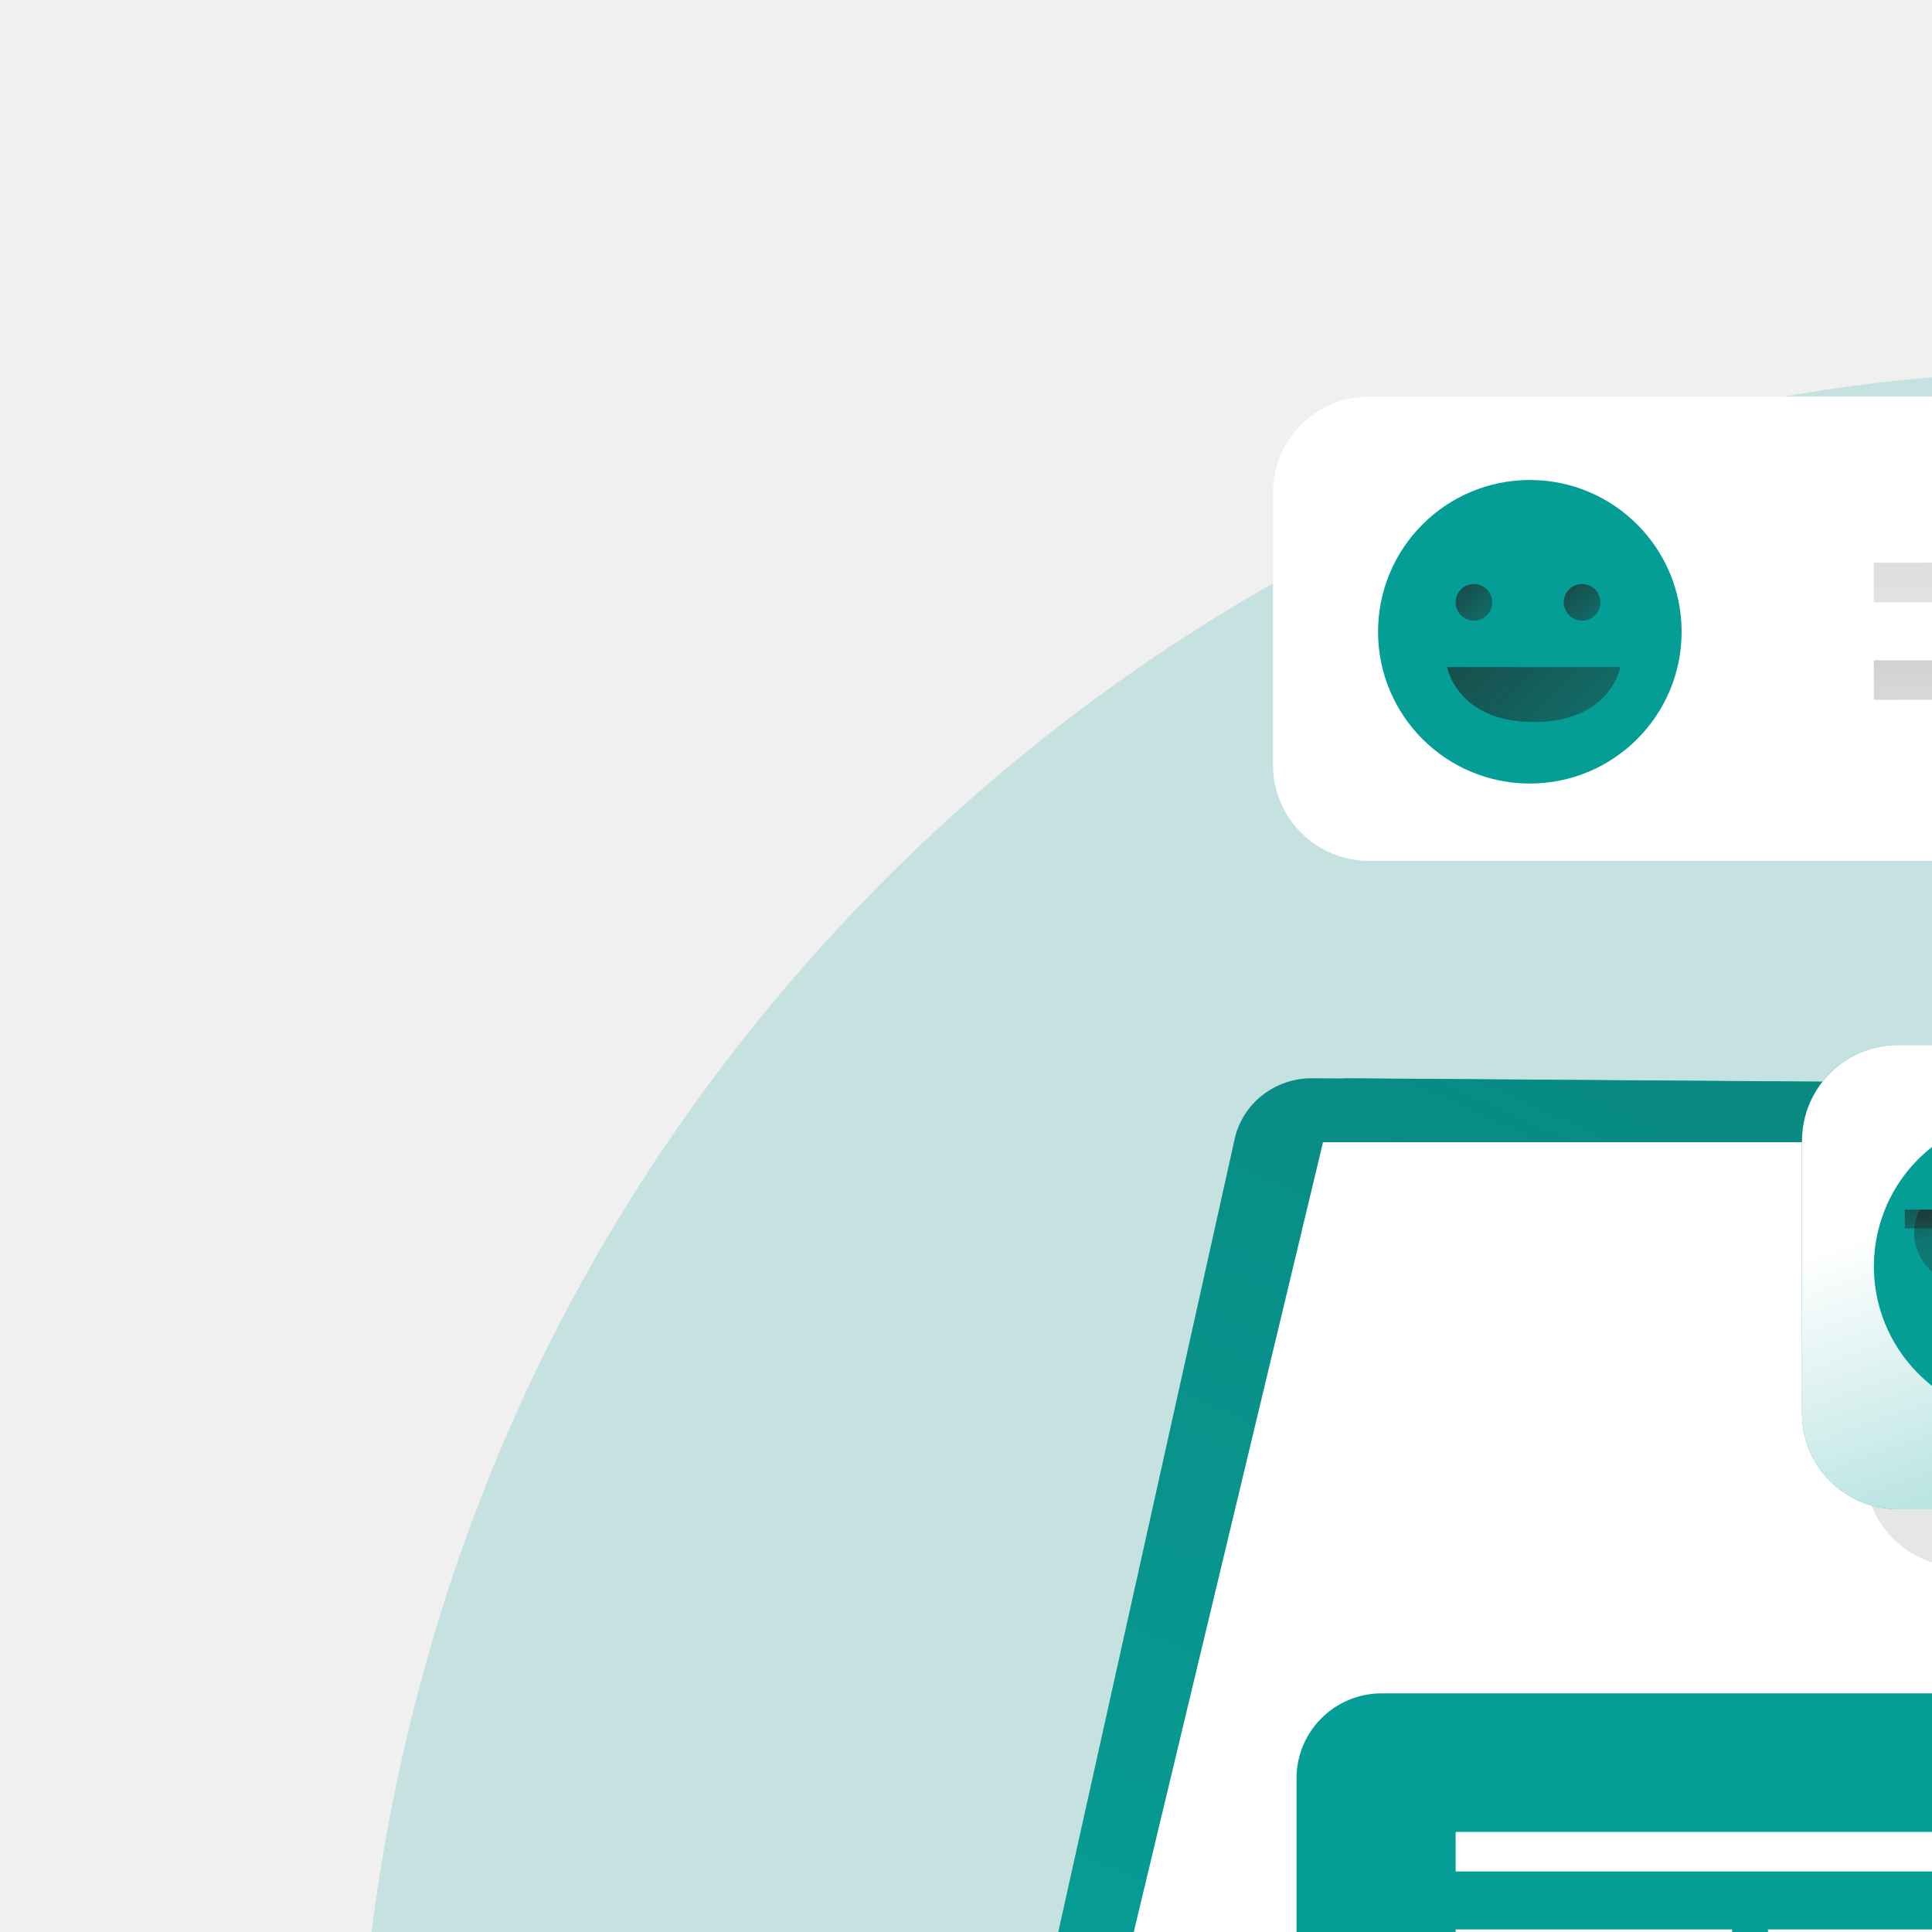
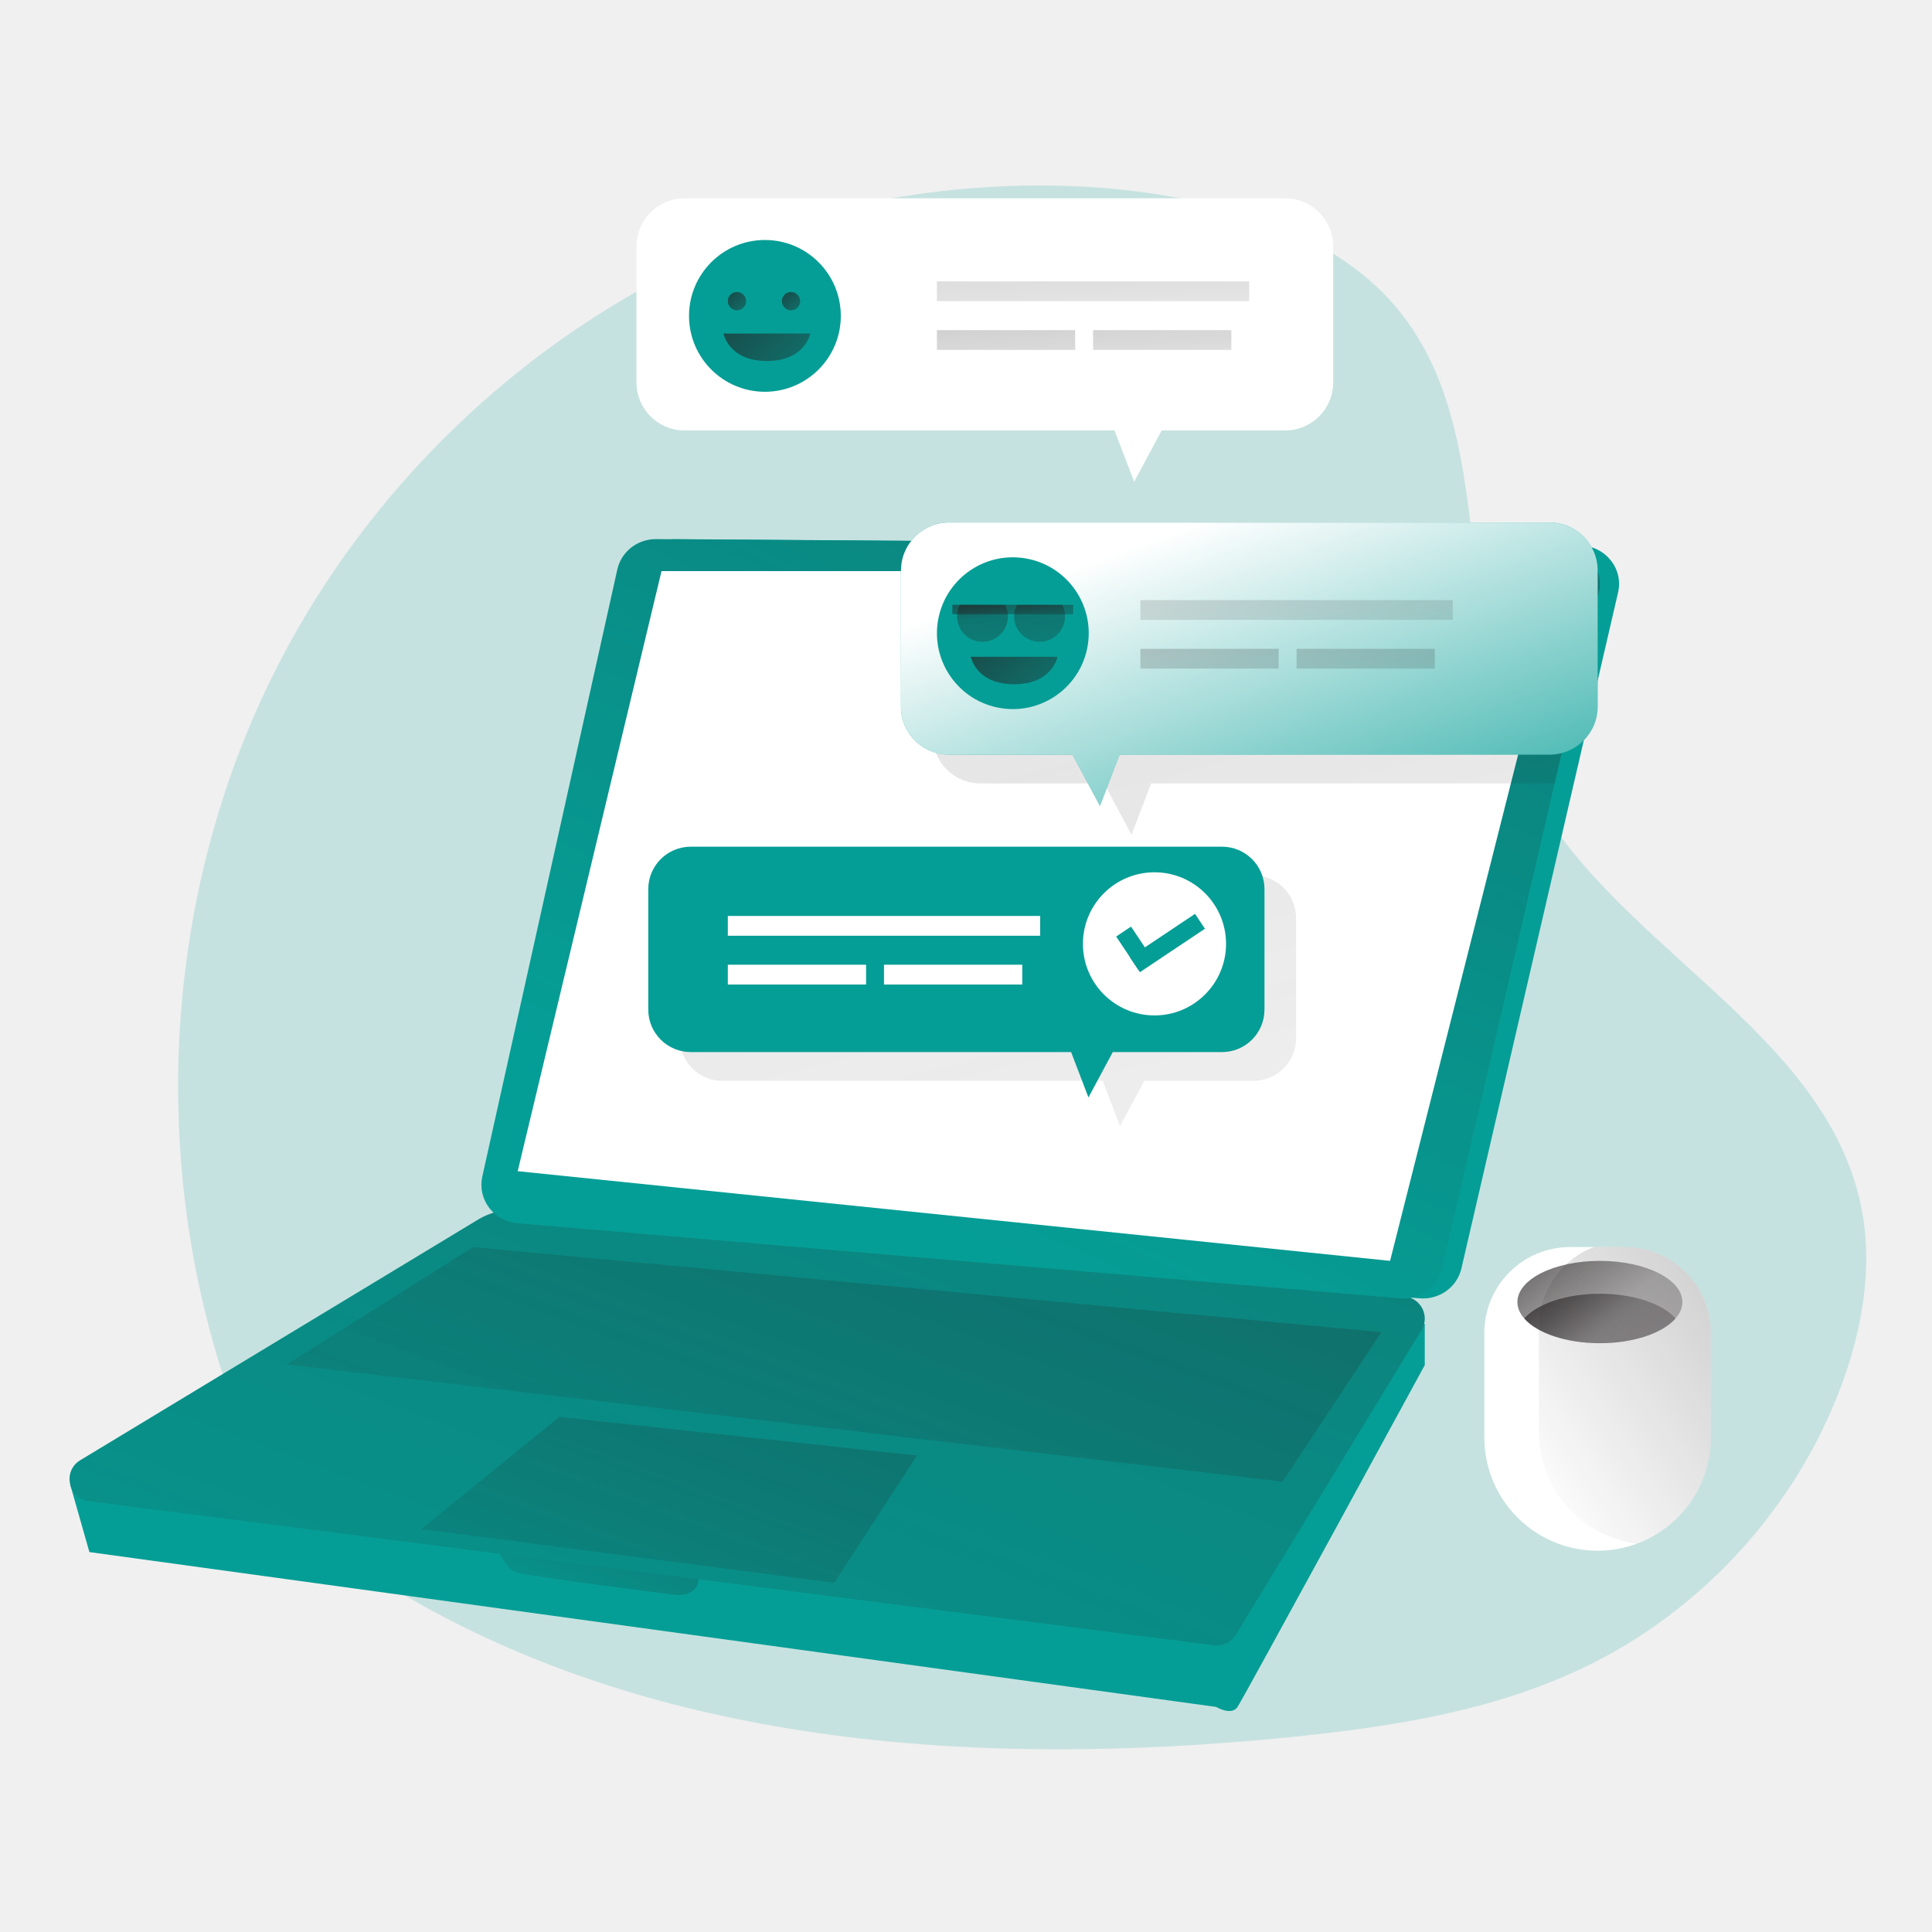
- <svg xmlns="http://www.w3.org/2000/svg" xmlns:xlink="http://www.w3.org/1999/xlink" transform="scale(2)" id="_0608_Office_Chat1_" viewBox="0 0 500 500" class="show_show__wrapper__graphic__5Waiy ">
+ <svg xmlns="http://www.w3.org/2000/svg" xmlns:xlink="http://www.w3.org/1999/xlink" transform="scale(1)" id="_0608_Office_Chat1_" viewBox="0 0 500 500" class="show_show__wrapper__graphic__5Waiy ">
  <defs>
    <style>.cls-1{fill:url(#linear-gradient);}.cls-1,.cls-2,.cls-3,.cls-4,.cls-5,.cls-6,.cls-7,.cls-8,.cls-9,.cls-10,.cls-11,.cls-12,.cls-13,.cls-14,.cls-15,.cls-16,.cls-17,.cls-18,.cls-19,.cls-20,.cls-21,.cls-22,.cls-23,.cls-24,.cls-25,.cls-26,.cls-27{stroke-width:0px;}.cls-2{opacity:.18;}.cls-2,.cls-24,.cls-25{isolation:isolate;}.cls-2,.cls-27{fill:#059e96;}.cls-3{fill:url(#linear-gradient-11);}.cls-4{fill:url(#linear-gradient-12);}.cls-5{fill:url(#linear-gradient-13);}.cls-6{fill:url(#linear-gradient-10);}.cls-7{fill:url(#linear-gradient-17);}.cls-8{fill:url(#linear-gradient-16);}.cls-9{fill:url(#linear-gradient-19);}.cls-10{fill:url(#linear-gradient-23);}.cls-11{fill:url(#linear-gradient-21);}.cls-12{fill:url(#linear-gradient-18);}.cls-13{fill:url(#linear-gradient-14);}.cls-14{fill:url(#linear-gradient-22);}.cls-15{fill:url(#linear-gradient-20);}.cls-16{fill:url(#linear-gradient-4);}.cls-17{fill:url(#linear-gradient-2);}.cls-18{fill:url(#linear-gradient-3);}.cls-19{fill:url(#linear-gradient-8);}.cls-20{fill:url(#linear-gradient-9);}.cls-21{fill:url(#linear-gradient-7);}.cls-22{fill:url(#linear-gradient-5);}.cls-23{fill:url(#linear-gradient-6);}.cls-24{fill:url(#linear-gradient-24);}.cls-24,.cls-25{opacity:.41;}.cls-25{fill:url(#linear-gradient-15);}.cls-26{fill:#fff;}</style>
    <linearGradient id="linear-gradient" x1="-113.93" y1="4092.27" x2="-372.77" y2="3396.06" gradientTransform="translate(468 4022) scale(1 -1)" gradientUnits="userSpaceOnUse">
      <stop offset="0" stop-color="#231f20" />
      <stop offset=".08" stop-color="#231f20" stop-opacity=".69" />
      <stop offset=".21" stop-color="#231f20" stop-opacity=".32" />
      <stop offset="1" stop-color="#231f20" stop-opacity="0" />
    </linearGradient>
    <linearGradient id="linear-gradient-2" x1="-76" y1="4061.43" x2="-235.48" y2="3709.15" xlink:href="#linear-gradient" />
    <linearGradient id="linear-gradient-3" x1="-150.6" y1="3946.08" x2="-314.07" y2="3506.41" xlink:href="#linear-gradient" />
    <linearGradient id="linear-gradient-4" x1="-235.23" y1="3796.1" x2="-331.21" y2="3537.93" xlink:href="#linear-gradient" />
    <linearGradient id="linear-gradient-5" x1="-299.25" y1="3652.93" x2="-321.89" y2="3592.04" xlink:href="#linear-gradient" />
    <linearGradient id="linear-gradient-6" x1="37.57" y1="3719.07" x2="-77.96" y2="3642.05" xlink:href="#linear-gradient" />
    <linearGradient id="linear-gradient-7" x1="-76.37" y1="3712.87" x2="41.66" y2="3566.37" xlink:href="#linear-gradient" />
    <linearGradient id="linear-gradient-8" x1="-71.66" y1="3702.75" x2="21.54" y2="3587.08" xlink:href="#linear-gradient" />
    <linearGradient id="linear-gradient-9" x1="-283.14" y1="3950.56" x2="-241.11" y2="3904.06" xlink:href="#linear-gradient" />
    <linearGradient id="linear-gradient-10" x1="-269.16" y1="3950.56" x2="-227.13" y2="3904.06" xlink:href="#linear-gradient" />
    <linearGradient id="linear-gradient-11" x1="-289.81" y1="3957.38" x2="-143.84" y2="3795.89" xlink:href="#linear-gradient" />
    <linearGradient id="linear-gradient-12" x1="-187.5" y1="4015.88" x2="-183.93" y2="3912.34" xlink:href="#linear-gradient" />
    <linearGradient id="linear-gradient-13" x1="-209.42" y1="3969.44" x2="-206.15" y2="3904.28" xlink:href="#linear-gradient" />
    <linearGradient id="linear-gradient-14" x1="-169.1" y1="3971.47" x2="-165.83" y2="3906.31" xlink:href="#linear-gradient" />
    <linearGradient id="linear-gradient-15" x1="-169.63" y1="3967.46" x2="-68.83" y2="3567.54" xlink:href="#linear-gradient" />
    <linearGradient id="linear-gradient-16" x1="-155.53" y1="3887.46" x2="-112.68" y2="3766.07" gradientTransform="translate(468 4022) scale(1 -1)" gradientUnits="userSpaceOnUse">
      <stop offset="0" stop-color="#fff" />
      <stop offset="1" stop-color="#fff" stop-opacity="0" />
    </linearGradient>
    <linearGradient id="linear-gradient-17" x1="-225.82" y1="3873.74" x2="-79.84" y2="3712.25" xlink:href="#linear-gradient" />
    <linearGradient id="linear-gradient-18" x1="-134.83" y1="3933.39" x2="-131.26" y2="3829.85" xlink:href="#linear-gradient" />
    <linearGradient id="linear-gradient-19" x1="-156.76" y1="3886.95" x2="-153.48" y2="3821.8" xlink:href="#linear-gradient" />
    <linearGradient id="linear-gradient-20" x1="-116.44" y1="3888.98" x2="-113.17" y2="3823.82" xlink:href="#linear-gradient" />
    <linearGradient id="linear-gradient-21" x1="-214.74" y1="3873.07" x2="-209.66" y2="3819.73" xlink:href="#linear-gradient" />
    <linearGradient id="linear-gradient-22" x1="-200.1" y1="3874.46" x2="-195.02" y2="3821.12" xlink:href="#linear-gradient" />
    <linearGradient id="linear-gradient-23" x1="-206.8" y1="3873.82" x2="-201.72" y2="3820.48" xlink:href="#linear-gradient" />
    <linearGradient id="linear-gradient-24" x1="-257.23" y1="3947.03" x2="-154.25" y2="3538.47" xlink:href="#linear-gradient" />
  </defs>
  <path class="cls-2" id="background" d="M394.56,201.29c-23.89-49.41,1.59-113.69-59.73-140.97-38.45-17.11-93.37-15.13-132.34-1.84-58.16,19.85-107.26,64.35-133.61,119.88-26.34,55.52-29.85,121.29-10.49,179.62,3.47,10.46,7.72,20.83,14.49,29.53,6.96,8.96,16.29,15.77,25.92,21.77,68.62,42.81,154.28,48.38,234.76,40.32,26.34-2.64,53.03-6.74,76.85-18.29,30.06-14.56,54.18-40.98,65.95-72.24,5.6-14.88,8.48-31.19,5.31-46.76-9.52-46.74-66.33-68.08-87.09-111.02h-.02Z" />
  <g id="laptop">
    <path class="cls-27" d="M23.15,401.68l291.58,40.07s3.97,2.38,5.55,0c1.58-2.38,48.45-88.46,48.45-88.46v-10.71L18.19,384.28l4.95,17.41h0Z" />
    <path class="cls-27" d="M134.34,313.18l229.19,22.36c4.22.41,6.55,5.09,4.35,8.7l-48.04,78.86c-1.18,1.94-3.39,3-5.63,2.71L23.02,388.51c-5.39-.69-6.9-7.8-2.24-10.61l103.03-62.32c3.17-1.91,6.86-2.75,10.55-2.4h-.02Z" />
    <path class="cls-1" d="M134.34,313.18l229.19,22.36c4.22.41,6.55,5.09,4.35,8.7l-48.04,78.86c-1.18,1.94-3.39,3-5.63,2.71L23.02,388.51c-5.39-.69-6.9-7.8-2.24-10.61l103.03-62.32c3.17-1.91,6.86-2.75,10.55-2.4h-.02Z" />
    <path class="cls-27" d="M129.77,304.53l34.96-157.16c1.02-4.6,5.22-7.88,10.05-7.84l234.1,1.64c6.52.05,11.32,5.95,9.88,12.15l-40.55,174.97c-1.13,4.86-5.76,8.15-10.84,7.72l-228.5-19.44c-6.13-.52-10.39-6.17-9.09-12.03h-.01Z" />
    <path class="cls-27" d="M124.81,304.53l34.96-157.16c1.02-4.6,5.22-7.88,10.05-7.84l234.1,1.64c6.52.05,11.32,5.95,9.88,12.15l-40.55,174.97c-1.13,4.86-5.76,8.15-10.84,7.72l-228.5-19.44c-6.13-.52-10.39-6.17-9.09-12.03h-.01Z" />
    <path class="cls-17" d="M413.79,153.31l-11.46,49.44-29.09,125.53c-1.13,4.85-5.76,8.15-10.84,7.72l-228.51-19.44c-6.12-.53-10.39-6.17-9.08-12.03l34.95-157.16c1.03-4.61,5.22-7.88,10.05-7.85l234.1,1.64c1.98,0,3.8.57,5.34,1.5,3.51,2.16,5.54,6.33,4.54,10.65h0Z" />
    <polygon class="cls-26" points="171.2 147.8 404.91 147.8 359.75 326.31 133.98 303.1 171.2 147.8" />
    <polygon class="cls-18" points="122.47 322.74 357.52 344.76 331.93 383.44 74.27 353.09 122.47 322.74" />
    <polygon class="cls-16" points="144.77 366.69 237.32 376.69 215.9 409.62 109.02 395.72 144.77 366.69" />
    <path class="cls-22" d="M129.46,402.14s1.35,3.91,4.52,4.9c3.17.99,41.06,5.75,41.06,5.75,0,0,5.38.58,5.77-4.07l-51.34-6.58h-.01Z" />
  </g>
  <g id="coffee">
    <path class="cls-26" d="M442.75,344.93v27.09c0,12.64-8.01,23.42-19.23,27.52-3.14,1.15-6.53,1.78-10.07,1.78-16.18,0-29.3-13.12-29.3-29.3v-27.09c0-12.25,9.93-22.19,22.19-22.19h14.22c12.26,0,22.19,9.94,22.19,22.19Z" />
    <path class="cls-23" d="M442.75,344.93v27.09c0,12.64-8.01,23.42-19.23,27.52-14.27-1.95-25.26-14.19-25.26-29.01v-27.09c0-9.43,5.9-17.5,14.2-20.7h8.1c12.26,0,22.19,9.94,22.19,22.19h0Z" />
    <path class="cls-21" d="M435.4,336.97c0,1.51-.63,2.95-1.78,4.25-3.28,3.77-10.81,6.4-19.57,6.4s-16.29-2.63-19.57-6.4c-1.15-1.3-1.78-2.74-1.78-4.25,0-5.89,9.56-10.66,21.35-10.66s21.35,4.77,21.35,10.66Z" />
    <path class="cls-19" d="M433.62,341.22c-3.28,3.77-10.81,6.4-19.57,6.4s-16.29-2.63-19.57-6.4c3.29-3.77,10.81-6.4,19.57-6.4s16.28,2.63,19.57,6.4Z" />
  </g>
  <g id="bubble_1">
    <path class="cls-26" d="M345.02,63.75v35.22c0,6.87-5.57,12.43-12.43,12.43h-31.95l-7.12,13.27-5.08-13.27h-111.27c-6.88,0-12.45-5.57-12.45-12.43v-35.22c0-6.87,5.57-12.43,12.45-12.43h155.41c6.87,0,12.43,5.57,12.43,12.43h0Z" />
    <circle class="cls-27" cx="197.96" cy="81.75" r="19.64" />
    <circle class="cls-20" cx="190.73" cy="77.94" r="2.37" />
    <circle class="cls-6" cx="204.72" cy="77.94" r="2.37" />
    <path class="cls-3" d="M187.25,86.32h22.44s-1.3,7.12-11.22,7.11c-9.93,0-11.22-7.11-11.22-7.11Z" />
    <rect class="cls-4" x="242.47" y="72.82" width="80.83" height="5.12" />
    <rect class="cls-5" x="242.47" y="85.44" width="35.78" height="5.12" />
    <rect class="cls-13" x="282.89" y="85.44" width="35.78" height="5.12" />
  </g>
  <g id="bubble_2">
    <path class="cls-25" d="M413.79,153.31l-11.46,49.44h-104.41l-5.08,13.27-7.12-13.27h-31.95c-6.87,0-12.43-5.57-12.43-12.43v-35.23c0-6.86,5.56-12.43,12.43-12.43h155.48c3.51,2.16,5.54,6.33,4.54,10.65Z" />
    <path class="cls-27" d="M233.17,147.65v35.22c0,6.87,5.57,12.43,12.43,12.43h31.95l7.12,13.27,5.08-13.27h111.27c6.88,0,12.45-5.57,12.45-12.43v-35.22c0-6.87-5.57-12.43-12.45-12.43h-155.41c-6.87,0-12.43,5.57-12.43,12.43h0Z" />
    <path class="cls-8" d="M233.17,147.65v35.22c0,6.87,5.57,12.43,12.43,12.43h31.95l7.12,13.27,5.08-13.27h111.27c6.88,0,12.45-5.57,12.45-12.43v-35.22c0-6.87-5.57-12.43-12.45-12.43h-155.41c-6.87,0-12.43,5.57-12.43,12.43h0Z" />
    <circle class="cls-27" cx="262.11" cy="163.86" r="19.64" transform="translate(58.38 396.34) rotate(-80.78)" />
    <path class="cls-7" d="M251.25,169.97h22.44s-1.3,7.12-11.22,7.11c-9.93,0-11.22-7.11-11.22-7.11Z" />
    <rect class="cls-12" x="295.14" y="155.31" width="80.83" height="5.12" />
    <rect class="cls-9" x="295.14" y="167.92" width="35.78" height="5.12" />
    <rect class="cls-15" x="335.55" y="167.92" width="35.78" height="5.12" />
    <path class="cls-11" d="M260.85,159.51c0,3.64-2.94,6.59-6.58,6.59s-6.58-2.95-6.58-6.59c0-.19.01-.37.02-.55.07-.87.31-1.69.7-2.43h11.72c.38.74.62,1.56.7,2.43.01.17.02.36.02.55h0Z" />
    <path class="cls-14" d="M275.63,159.51c0,3.64-2.94,6.59-6.58,6.59s-6.59-2.95-6.59-6.59c0-.19.01-.37.02-.55.07-.87.31-1.69.7-2.43h11.73c.38.74.62,1.56.7,2.43.01.17.02.36.02.55h0Z" />
    <rect class="cls-10" x="246.48" y="156.53" width="31.26" height="2.43" />
  </g>
  <g id="bubble_3">
    <path class="cls-24" d="M335.42,237.56v31.16c0,6.07-4.92,11-11,11h-28.26l-6.3,11.74-4.49-11.74h-98.42c-6.09,0-11.01-4.92-11.01-11v-31.16c0-6.07,4.92-11,11.01-11h137.47c6.07,0,11,4.92,11,11h0Z" />
    <path class="cls-27" d="M327.25,230.12v31.16c0,6.07-4.92,11-11,11h-28.26l-6.3,11.74-4.49-11.74h-98.42c-6.09,0-11.01-4.92-11.01-11v-31.16c0-6.07,4.92-11,11.01-11h137.47c6.07,0,11,4.92,11,11Z" />
    <rect class="cls-26" x="188.36" y="237.05" width="80.83" height="5.12" />
    <rect class="cls-26" x="188.36" y="249.67" width="35.78" height="5.12" />
    <rect class="cls-26" x="228.78" y="249.67" width="35.78" height="5.12" />
    <circle class="cls-26" cx="298.78" cy="244.27" r="18.52" />
    <rect class="cls-27" x="292.01" y="241.74" width="20.25" height="4.63" transform="translate(-84.67 208.99) rotate(-33.75)" />
    <rect class="cls-27" x="291.38" y="240.21" width="4.63" height="10.49" transform="translate(-86.87 204.53) rotate(-33.75)" />
  </g>
</svg>
